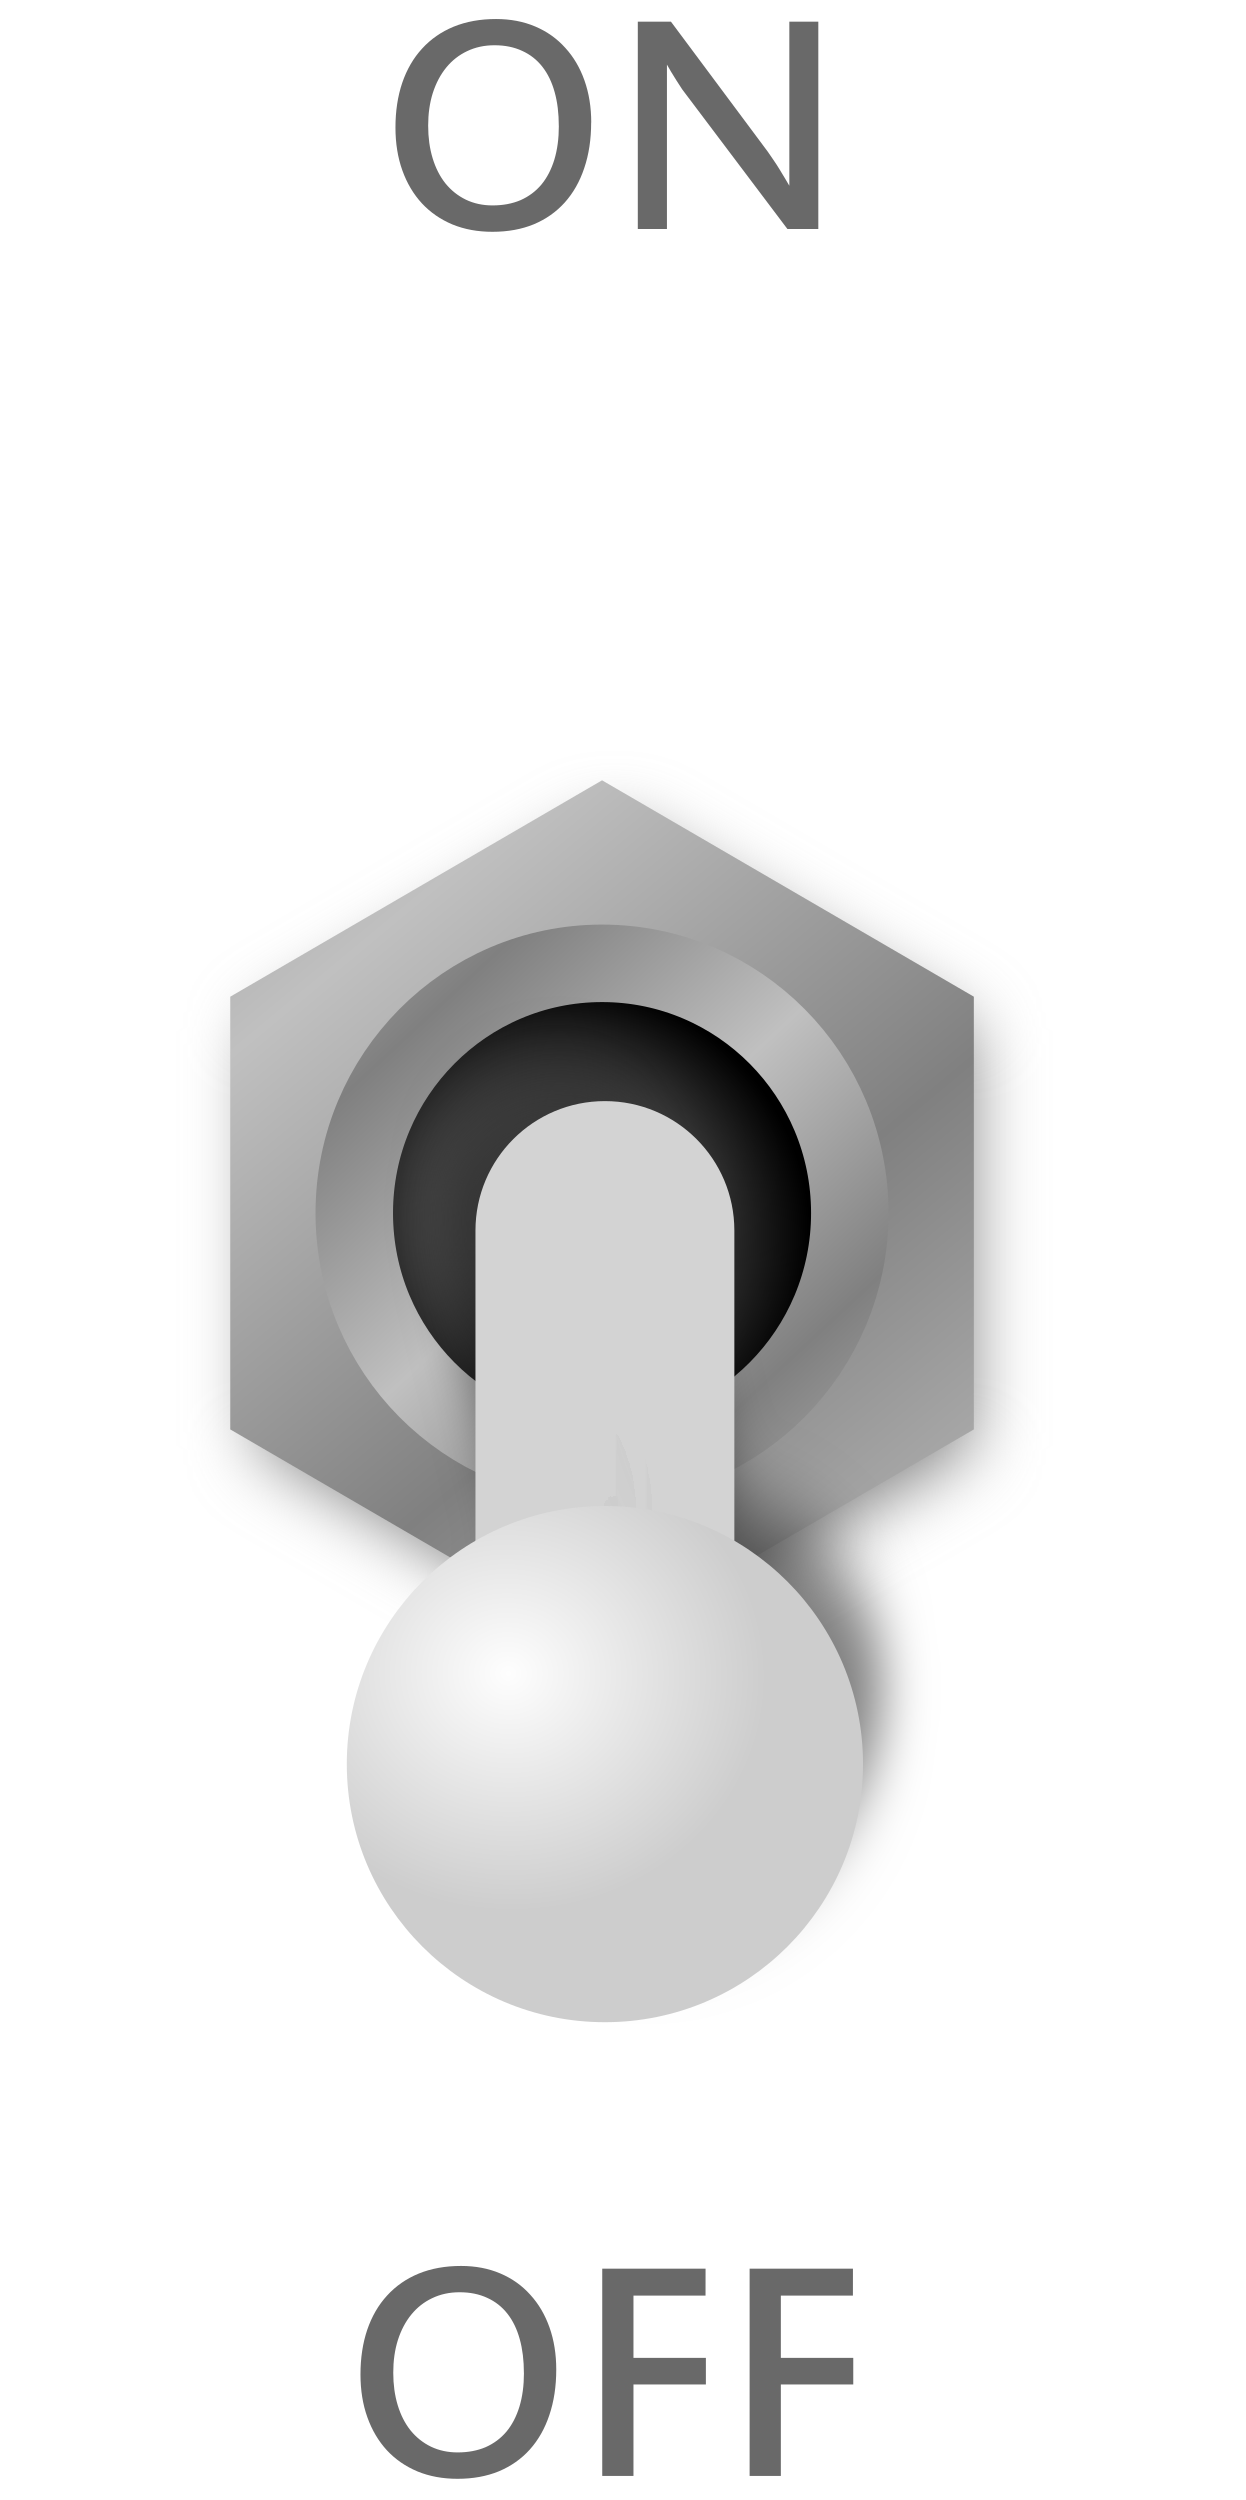
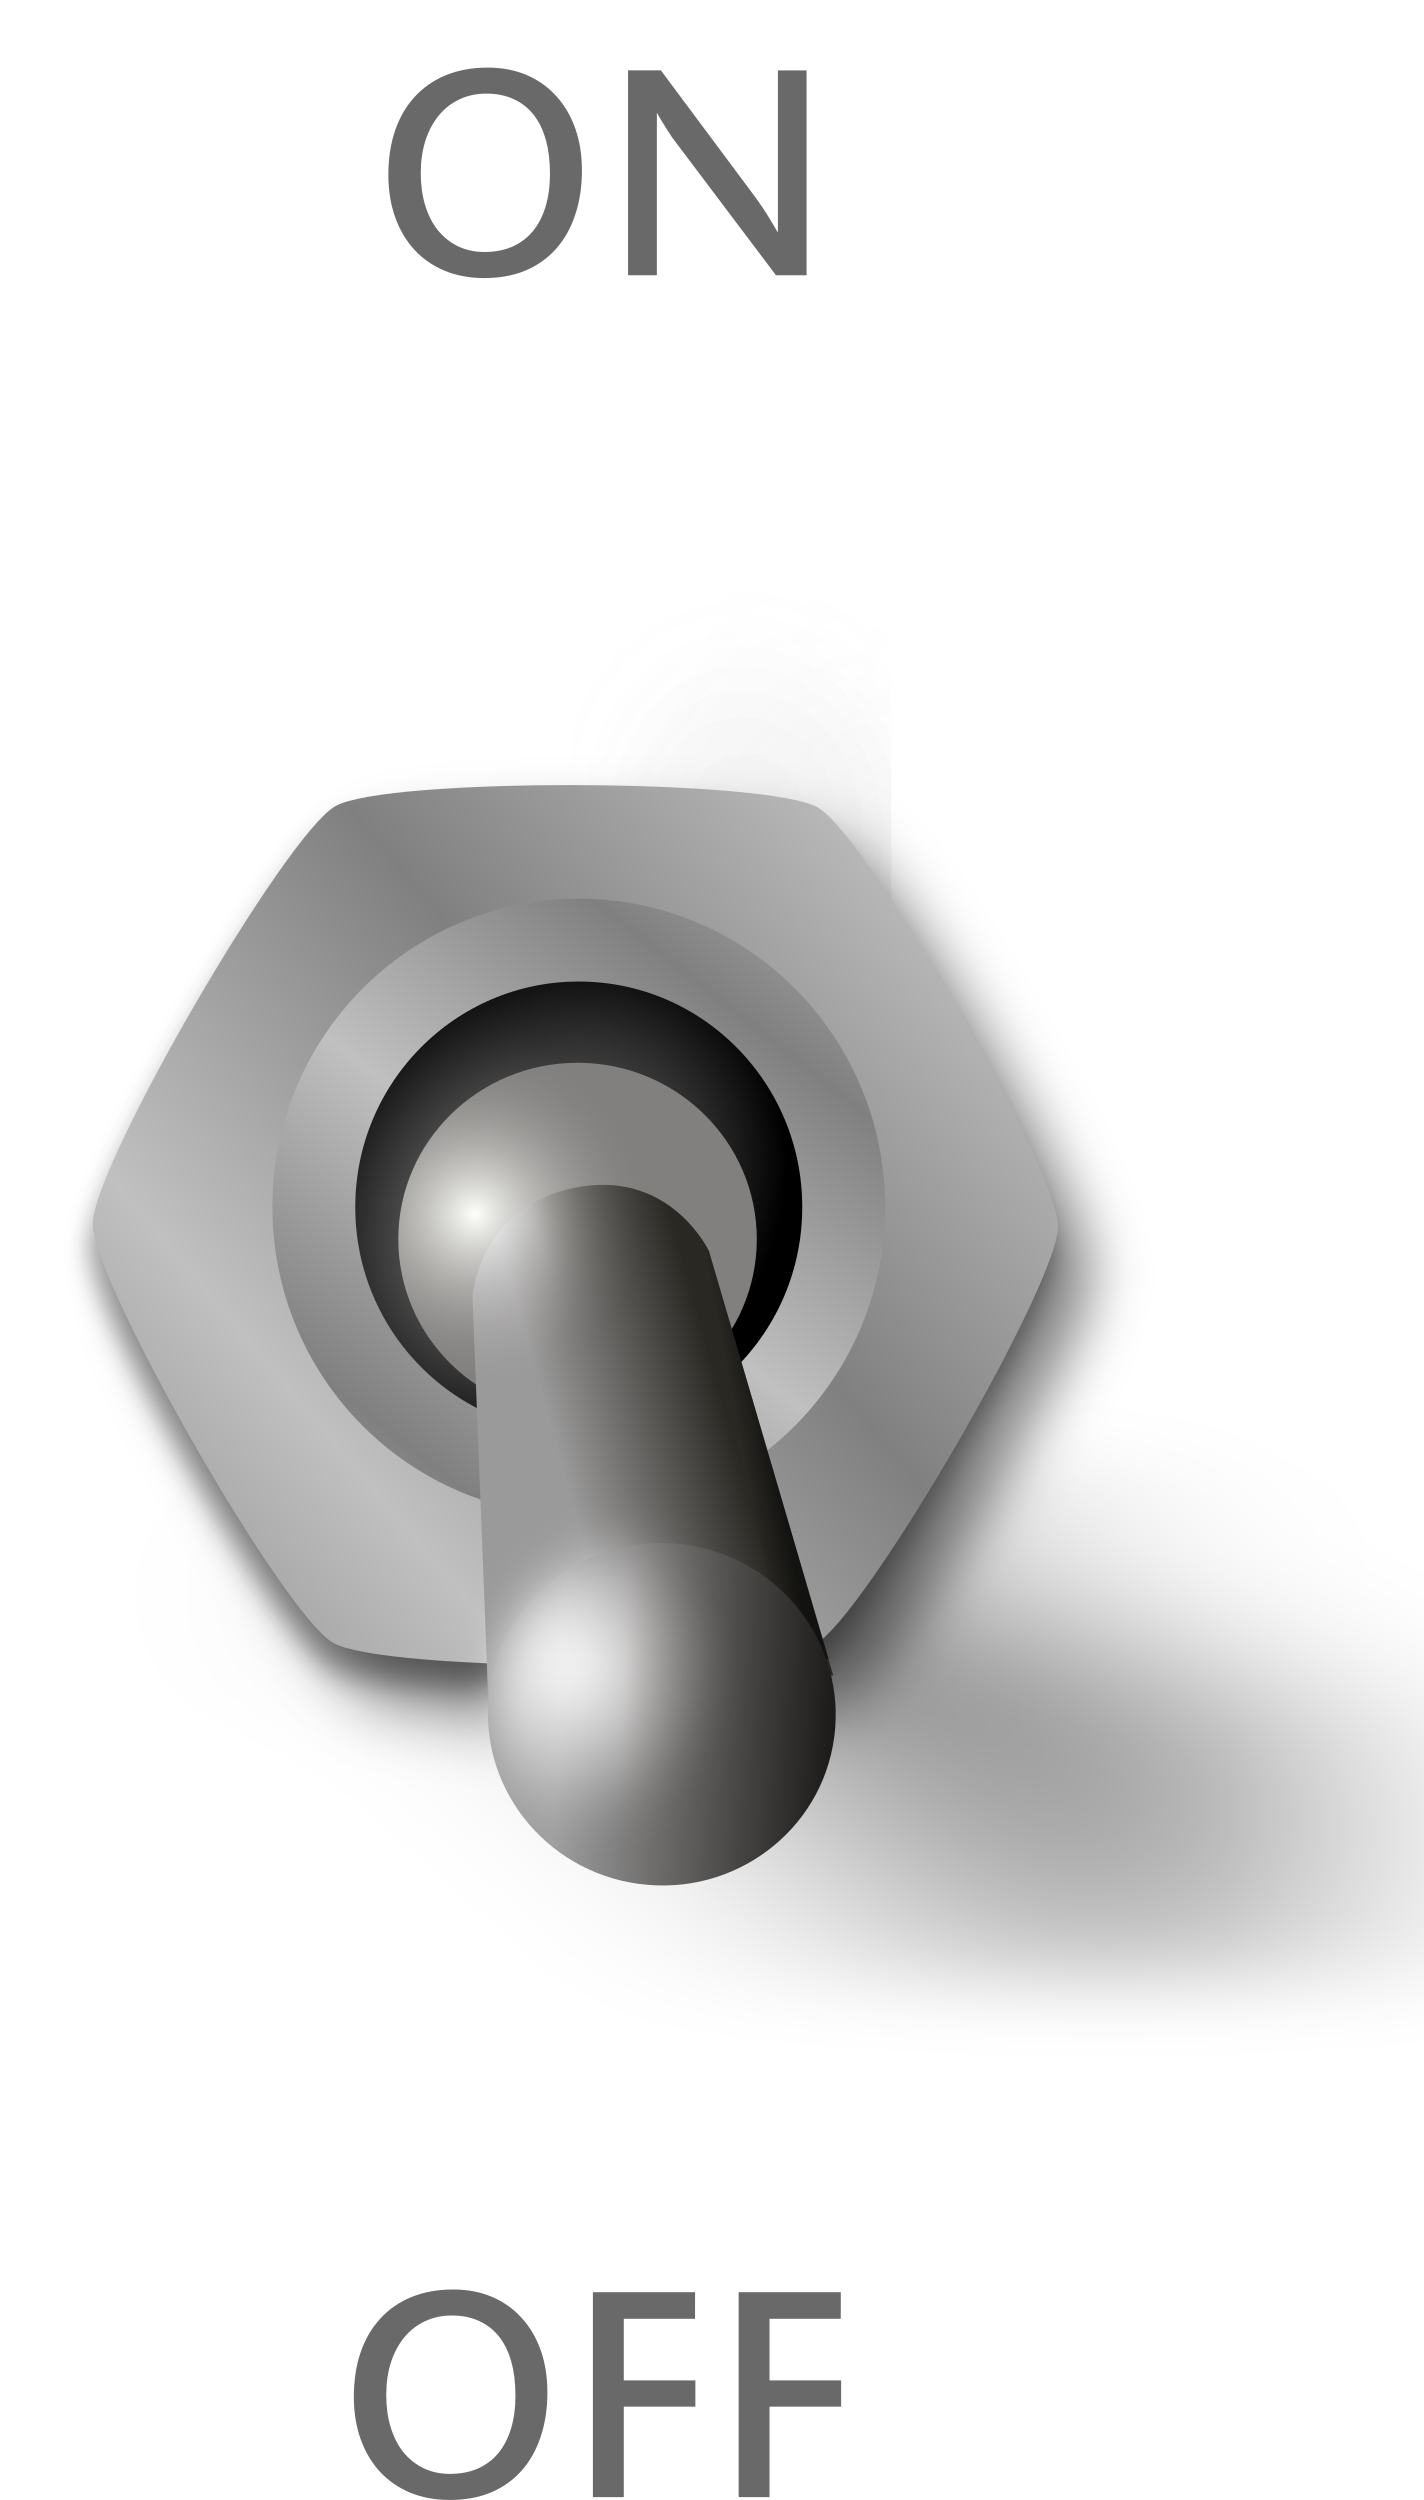
- <svg xmlns="http://www.w3.org/2000/svg" xmlns:xlink="http://www.w3.org/1999/xlink" width="32.141mm" height="64.526mm" viewBox="0 0 32.141 64.526" version="1.1" id="svg8">
-   <defs id="defs2">
-     <linearGradient id="linearGradient1767">
-       <stop style="stop-color:#909090;stop-opacity:1;" offset="0" id="stop1763" />
-       <stop style="stop-color:#909090;stop-opacity:0;" offset="1" id="stop1765" />
+ <svg xmlns="http://www.w3.org/2000/svg" xmlns:xlink="http://www.w3.org/1999/xlink" width="37.157mm" height="65.255mm" version="1.1" viewBox="0 0 37.157 65.255">
+   <defs>
+     <linearGradient id="linearGradient1318">
+       <stop stop-color="#c0c0c0" offset="0" />
+       <stop stop-color="#808080" offset="1" />
    </linearGradient>
-     <linearGradient id="linearGradient1382">
-       <stop style="stop-color:#dbdbdb;stop-opacity:1" offset="0" id="stop1378" />
-       <stop style="stop-color:#d3d3d3;stop-opacity:1" offset="1" id="stop1380" />
+     <linearGradient id="linearGradient1310-5">
+       <stop stop-opacity="0" offset="0" />
+       <stop offset="1" />
    </linearGradient>
-     <linearGradient id="linearGradient1362">
-       <stop style="stop-color:#a9a9a9;stop-opacity:1;" offset="0" id="stop1358" />
-       <stop style="stop-color:#a9a9a9;stop-opacity:0;" offset="1" id="stop1360" />
+     <filter id="filter1672" x="-1.796" y="-.599" width="4.592" height="2.197" color-interpolation-filters="sRGB">
+       <feGaussianBlur in="SourceGraphic" result="result8" stdDeviation="5" />
+       <feComposite in2="result8" operator="xor" />
+       <feComposite in2="result8" k2="1" operator="arithmetic" result="result16" />
+       <feComposite in="result16" in2="result16" operator="xor" result="result6" />
+       <feOffset in="result16" result="result17" />
+       <feDisplacementMap in="result17" in2="result16" result="result4" scale="100" />
+       <feComposite in="SourceGraphic" in2="result4" k1="1" k3="1" operator="arithmetic" result="result2" />
+       <feComposite in="result6" in2="result2" operator="in" result="fbSourceGraphic" />
+       <feComposite in2="SourceGraphic" operator="in" result="result14" />
+       <feComposite in="result14" in2="SourceGraphic" operator="in" result="result15" />
+     </filter>
+     <linearGradient id="linearGradient1771" x1="17.05" x2="14.655" y1="28.227" y2="29.801" gradientUnits="userSpaceOnUse">
+       <stop stop-color="#909090" offset="0" />
+       <stop stop-color="#909090" stop-opacity="0" offset="1" />
    </linearGradient>
-     <linearGradient id="linearGradient1318">
-       <stop id="stop1314" offset="0" style="stop-color:#c0c0c0;stop-opacity:1" />
-       <stop id="stop1316" offset="1" style="stop-color:#808080;stop-opacity:1" />
+     <radialGradient id="radialGradient1312-5" cx="-23.182" cy="-25.6" r="10.087" gradientTransform="matrix(.4682 .36768 -.43497 .55388 18.027 54.115)" gradientUnits="userSpaceOnUse" xlink:href="#linearGradient1310-5" />
+     <linearGradient id="linearGradient2004" x1="14.585" x2="18.642" y1="31.22" y2="26.054" gradientTransform="matrix(1.0814,0,0,1.0814,2.5353,-2.3502)" gradientUnits="userSpaceOnUse" spreadMethod="reflect" xlink:href="#linearGradient1318" />
+     <linearGradient id="linearGradient56667" x1="210.84" x2="220.24" y1="130.52" y2="120.82" gradientTransform="matrix(.80801 .081326 -.08127 .80857 -144.55 -82.37)" gradientUnits="userSpaceOnUse" spreadMethod="reflect" xlink:href="#linearGradient1318" />
+     <filter id="filter127917" x="-1.199" y="-.737" width="3.398" height="2.474" color-interpolation-filters="sRGB">
+       <feFlood flood-color="rgb(0,0,0)" flood-opacity=".498" result="flood" />
+       <feComposite in="flood" in2="SourceGraphic" operator="in" result="composite1" />
+       <feGaussianBlur in="composite1" result="blur" stdDeviation="1.5" />
+       <feOffset dx="0" dy="-2.77556e-17" result="offset" />
+       <feComposite in="offset" in2="offset" operator="atop" result="composite2" />
+     </filter>
+     <filter id="filter136896" x="-.078" y="-.084" width="1.22" height="1.237" color-interpolation-filters="sRGB">
+       <feFlood flood-color="rgb(0,0,0)" flood-opacity=".498" result="flood" />
+       <feComposite in="flood" in2="SourceGraphic" operator="in" result="composite1" />
+       <feGaussianBlur in="composite1" result="blur" stdDeviation="1" />
+       <feOffset dx="2" dy="2" result="offset" />
+       <feComposite in="offset" in2="offset" operator="atop" result="composite2" />
+     </filter>
+     <filter id="filter137556" x="-.034" y="-.033" width="1.065" height="1.095" color-interpolation-filters="sRGB">
+       <feFlood flood-color="rgb(88,88,88)" flood-opacity=".498" result="flood" />
+       <feComposite in="flood" in2="SourceGraphic" operator="in" result="composite1" />
+       <feGaussianBlur in="composite1" result="blur" stdDeviation="0.4" />
+       <feOffset dx="-0.1" dy="0.8" result="offset" />
+       <feComposite in="offset" in2="offset" operator="atop" result="composite2" />
+     </filter>
+     <radialGradient id="radialGradient99431-8-2" cx="65.33" cy="32.705" r="1.409" gradientTransform="matrix(3.3215,0,0,3.2688,-200.36,-138.6)" gradientUnits="userSpaceOnUse">
+       <stop stop-color="#fefefe" offset="0" />
+       <stop stop-color="#81807e" stop-opacity="0" offset="1" />
+     </radialGradient>
+     <linearGradient id="linearGradient1702" x1="62.931" x2="64.453" y1="25.883" y2="26.014" gradientTransform="matrix(2.9385 -.33589 -.33589 -2.9385 -157.72 135.81)" gradientUnits="userSpaceOnUse">
+       <stop stop-color="#9b9a9a" offset="0" />
+       <stop stop-color="#292823" offset="1" />
    </linearGradient>
-     <linearGradient id="linearGradient1310">
-       <stop id="stop1308" offset="0" style="stop-color:#000000;stop-opacity:0;" />
-       <stop id="stop1306" offset="1" style="stop-color:#000000;stop-opacity:1;" />
+     <linearGradient id="linearGradient1704" x1="66.412" x2="66.683" y1="26.59" y2="26.59" gradientTransform="matrix(2.9385 -.33589 -.33589 -2.9385 -162.69 141.85)" gradientUnits="userSpaceOnUse" xlink:href="#linearGradient1310-5" />
+     <radialGradient id="radialGradient2790-8-7" cx="-10.125" cy="29.918" r="1.535" gradientTransform="matrix(-.61859 2.6408 -2.7436 -.64266 101.78 86.823)" gradientUnits="userSpaceOnUse">
+       <stop stop-color="#fefefe" offset="0" />
+       <stop stop-color="#fff" stop-opacity="0" offset="1" />
+     </radialGradient>
+     <linearGradient id="linearGradient4206" x1="20.888" x2="28.174" y1="18.827" y2="18.163" gradientTransform="translate(6.0333,24.13)" gradientUnits="userSpaceOnUse">
+       <stop stop-color="#9f9e9e" offset="0" />
+       <stop stop-color="#191816" offset="1" />
    </linearGradient>
-     <linearGradient id="linearGradient1292">
-       <stop style="stop-color:#c0c0c0;stop-opacity:1" offset="0" id="stop1288" />
-       <stop style="stop-color:#808080;stop-opacity:1" offset="1" id="stop1290" />
+     <filter id="filter10111" x="-.151" y="-.153" width="1.301" height="1.306" color-interpolation-filters="sRGB">
+       <feGaussianBlur stdDeviation="0.57" />
+     </filter>
+     <clipPath id="clipPath1147">
+       <rect transform="rotate(-11.775)" x="-1.188" y="1.772" width="37.157" height="67.614" fill="#9b9a9a" stroke-width=".265" />
+     </clipPath>
+     <clipPath id="clipPath1151">
+       <rect transform="rotate(-11.775)" width="37.157" height="67.614" fill="#9b9a9a" stroke-width=".265" />
+     </clipPath>
+     <clipPath id="clipPath1155">
+       <rect width="37.157" height="67.614" fill="#9b9a9a" stroke-width=".265" />
+     </clipPath>
+     <clipPath id="clipPath1159">
+       <rect transform="scale(1,-1)" width="37.157" height="67.614" fill="#9b9a9a" stroke-width=".265" />
+     </clipPath>
+     <clipPath id="clipPath1163">
+       <rect width="37.157" height="67.614" fill="#9b9a9a" stroke-width=".265" />
+     </clipPath>
+     <clipPath id="clipPath1167">
+       <rect transform="scale(1,-1)" width="37.157" height="67.614" fill="#9b9a9a" stroke-width=".265" />
+     </clipPath>
+     <clipPath id="clipPath1171">
+       <rect width="37.157" height="67.614" fill="#9b9a9a" stroke-width=".265" />
+     </clipPath>
+     <clipPath id="clipPath1175">
+       <rect width="37.157" height="67.614" fill="#9b9a9a" stroke-width=".265" />
+     </clipPath>
+     <clipPath id="clipPath1179">
+       <rect x=".045" y="5.52" width="29.828" height="54.278" fill="#9b9a9a" stroke-width=".212" />
+     </clipPath>
+     <clipPath id="clipPath1191">
+       <rect transform="rotate(-5.7435)" x="178.65" y="102.01" width="45.755" height="83.202" fill="#9b9a9a" stroke-width=".326" />
+     </clipPath>
+     <clipPath id="clipPath1195">
+       <rect transform="rotate(-5.7435)" x="178" y="101.36" width="45.755" height="83.202" fill="#9b9a9a" stroke-width=".326" />
+     </clipPath>
+     <linearGradient id="linearGradient1199" x1="210.84" x2="220.24" y1="130.52" y2="120.82" gradientUnits="userSpaceOnUse" spreadMethod="reflect">
+       <stop stop-color="#5f1b00" offset="0" />
+       <stop stop-color="#fd4c03" offset="1" />
    </linearGradient>
-     <linearGradient id="linearGradient1141">
-       <stop style="stop-color:#a0a0a0;stop-opacity:1" offset="0" id="stop1139" />
-       <stop style="stop-color:#fefefe;stop-opacity:0.008" offset="1" id="stop1137" />
-     </linearGradient>
-     <linearGradient id="linearGradient1105">
-       <stop style="stop-color:#fefefe;stop-opacity:1" offset="0" id="stop1101" />
-       <stop style="stop-color:#cdcdcd;stop-opacity:1" offset="1" id="stop1103" />
-     </linearGradient>
-     <filter style="color-interpolation-filters:sRGB" id="filter1089" x="-0.184" width="1.367" y="-0.089" height="1.178">
-       <feGaussianBlur stdDeviation="1.02" id="feGaussianBlur1091" />
-     </filter>
-     <radialGradient xlink:href="#linearGradient1105" id="radialGradient1107" cx="27.855" cy="200.84" fx="27.855" fy="200.84" r="6.662" gradientUnits="userSpaceOnUse" gradientTransform="matrix(-0.08320899,-0.9171561,-0.9959104,0.09035396,215.4552,-35.79297)" />
-     <radialGradient xlink:href="#linearGradient1141" id="radialGradient1107-5" cx="154.983" cy="36.35" fx="154.983" fy="36.35" r="6.662" gradientUnits="userSpaceOnUse" gradientTransform="matrix(0.115576,0.9410397,0.7923345,-0.09731244,-25.5081,-193.8169)" />
-     <linearGradient xlink:href="#linearGradient1292" id="linearGradient1294" x1="6.688" y1="26.616" x2="14.56" y2="36.098" gradientUnits="userSpaceOnUse" spreadMethod="reflect" />
-     <linearGradient xlink:href="#linearGradient1318" id="linearGradient1304" x1="14.584" y1="31.725" x2="10.206" y2="27.025" gradientUnits="userSpaceOnUse" spreadMethod="reflect" />
-     <radialGradient xlink:href="#linearGradient1310" id="radialGradient1312" cx="-21.181" cy="-25.869" fx="-21.181" fy="-25.869" r="10.087" gradientUnits="userSpaceOnUse" gradientTransform="matrix(0.4515574,-0.4205585,0.4339491,0.4659349,35.374,34.87048)" />
-     <linearGradient xlink:href="#linearGradient1362" id="linearGradient1364" x1="18.953" y1="19.795" x2="12.926" y2="17.994" gradientUnits="userSpaceOnUse" />
-     <radialGradient xlink:href="#linearGradient1382" id="radialGradient1386" cx="97.866" cy="131.644" fx="97.866" fy="131.644" r="3.341" gradientTransform="matrix(0.5000005,2.910004,2.2181,-0.3811174,-243.0454,-372.0256)" gradientUnits="userSpaceOnUse" spreadMethod="pad" />
-     <filter style="color-interpolation-filters:sRGB" x="-0.25" width="1.5" y="-0.25" height="1.5" id="filter1544">
-       <feGaussianBlur in="SourceGraphic" result="result8" stdDeviation="5" id="feGaussianBlur1524" />
-       <feComposite result="result18" operator="xor" in2="result8" in="result8" id="feComposite1526" />
-       <feComposite in2="result8" result="result16" operator="arithmetic" k2="0.5" k1="1" in="result18" id="feComposite1528" k3="0" k4="0" />
-       <feComposite in="result16" operator="atop" result="result6" in2="result8" id="feComposite1530" />
-       <feOffset in="result6" result="result17" id="feOffset1532" />
-       <feDisplacementMap result="result4" scale="100" yChannelSelector="A" xChannelSelector="A" in="result17" in2="result16" id="feDisplacementMap1534" />
-       <feComposite k3="1" in="result17" operator="arithmetic" result="result2" in2="result4" id="feComposite1536" k1="0" k2="0" k4="0" />
-       <feComposite operator="out" in="result2" result="fbSourceGraphic" in2="result17" id="feComposite1538" />
-       <feComposite result="result14" operator="over" in2="fbSourceGraphic" in="fbSourceGraphic" id="feComposite1540" />
-       <feComposite in="result14" operator="in" in2="result17" result="result15" id="feComposite1542" />
-     </filter>
-     <filter height="1.5" y="-0.25" width="1.5" x="-0.25" style="color-interpolation-filters:sRGB" id="filter1672">
-       <feGaussianBlur stdDeviation="5" result="result8" in="SourceGraphic" id="feGaussianBlur1652" />
-       <feComposite in2="result8" operator="xor" id="feComposite1654" />
-       <feComposite k2="1" operator="arithmetic" result="result16" in2="result8" id="feComposite1656" k1="0" k3="0" k4="0" />
-       <feComposite in2="result16" result="result6" operator="xor" in="result16" id="feComposite1658" />
-       <feOffset result="result17" in="result16" id="feOffset1660" />
-       <feDisplacementMap in2="result16" xChannelSelector="A" yChannelSelector="A" scale="100" result="result4" in="result17" id="feDisplacementMap1662" />
-       <feComposite in2="result4" result="result2" operator="arithmetic" in="SourceGraphic" k1="1" k3="1" id="feComposite1664" k2="0" k4="0" />
-       <feComposite in2="result2" result="fbSourceGraphic" in="result6" operator="in" id="feComposite1666" />
-       <feComposite in2="SourceGraphic" operator="in" result="result14" id="feComposite1668" />
-       <feComposite result="result15" in2="SourceGraphic" operator="in" in="result14" id="feComposite1670" />
-     </filter>
-     <filter height="1.5" y="-0.25" width="1.5" x="-0.25" style="color-interpolation-filters:sRGB" id="filter1672-4">
-       <feGaussianBlur stdDeviation="5" result="result8" in="SourceGraphic" id="feGaussianBlur1652-8" />
-       <feComposite in2="result8" operator="xor" id="feComposite1654-9" />
-       <feComposite k4="0" k3="0" k1="0" k2="1" operator="arithmetic" result="result16" in2="result8" id="feComposite1656-8" />
-       <feComposite in2="result16" result="result6" operator="xor" in="result16" id="feComposite1658-9" />
-       <feOffset result="result17" in="result16" id="feOffset1660-5" />
-       <feDisplacementMap in2="result16" xChannelSelector="A" yChannelSelector="A" scale="100" result="result4" in="result17" id="feDisplacementMap1662-7" />
-       <feComposite k4="0" k2="0" in2="result4" result="result2" operator="arithmetic" in="SourceGraphic" k1="1" k3="1" id="feComposite1664-3" />
-       <feComposite in2="result2" result="fbSourceGraphic" in="result6" operator="in" id="feComposite1666-9" />
-       <feComposite in2="SourceGraphic" operator="in" result="result14" id="feComposite1668-7" />
-       <feComposite result="result15" in2="SourceGraphic" operator="in" in="result14" id="feComposite1670-9" />
-     </filter>
-     <linearGradient gradientTransform="matrix(1,0,0,-1,0,62.77965)" xlink:href="#linearGradient1767" id="linearGradient1771" x1="17.493" y1="32.505" x2="14.499" y2="30.975" gradientUnits="userSpaceOnUse" />
-     <filter style="color-interpolation-filters:sRGB" id="filter1909" x="-0.116" width="1.233" y="-0.101" height="1.202">
-       <feGaussianBlur stdDeviation="1.362" id="feGaussianBlur1911" />
-     </filter>
-     <filter style="color-interpolation-filters:sRGB" id="filter2084">
-       <feGaussianBlur stdDeviation="5" result="result8" id="feGaussianBlur2050" />
-       <feComposite result="result6" in="SourceGraphic" operator="in" in2="result8" id="feComposite2052" />
-       <feComposite operator="in" result="result11" in2="result6" id="feComposite2054" />
-       <feFlood result="result10" flood-opacity="1" flood-color="rgb(255,255,255)" id="feFlood2056" />
-       <feBlend mode="multiply" in="result10" in2="result11" result="result12" id="feBlend2058" />
-       <feComposite result="fbSourceGraphic" operator="in" in2="SourceGraphic" in="result12" id="feComposite2060" />
-       <feFlood result="result6" flood-color="rgb(75,101,154)" id="feFlood2062" />
-       <feComposite k3="0.3" k2="0.3" k1="0.5" operator="arithmetic" result="result2" in="fbSourceGraphic" in2="result6" id="feComposite2064" k4="0" />
-       <feColorMatrix result="fbSourceGraphicAlpha" in="result2" values="1 0 0 -1 0 1 0 1 -1 0 1 0 0 -1 0 -0.8 -1 0 3.9 -2.7 " type="matrix" id="feColorMatrix2066" />
-       <feGaussianBlur result="result0" in="fbSourceGraphicAlpha" stdDeviation="0.5" id="feGaussianBlur2068" />
-       <feDiffuseLighting lighting-color="#ffffff" diffuseConstant="0.7" surfaceScale="50" result="result13" in="result0" id="feDiffuseLighting2072">
-         <feDistantLight elevation="20" azimuth="225" id="feDistantLight2070" />
-       </feDiffuseLighting>
-       <feSpecularLighting specularExponent="20" specularConstant="0.7" surfaceScale="10" lighting-color="#ffffff" result="result1" in="result0" id="feSpecularLighting2076">
-         <feDistantLight elevation="45" azimuth="225" id="feDistantLight2074" />
-       </feSpecularLighting>
-       <feBlend mode="screen" result="result5" in2="SourceGraphic" in="result13" id="feBlend2078" />
-       <feComposite in="result1" k3="1" k2="1" operator="arithmetic" in2="result5" result="result9" id="feComposite2080" k1="0" k4="0" />
-       <feComposite in2="SourceGraphic" operator="in" id="feComposite2082" />
-     </filter>
-     <filter style="color-interpolation-filters:sRGB" id="filter2120">
-       <feGaussianBlur stdDeviation="5" result="result8" id="feGaussianBlur2086" />
-       <feComposite result="result6" in="SourceGraphic" operator="in" in2="result8" id="feComposite2088" />
-       <feComposite operator="in" result="result11" in2="result6" id="feComposite2090" />
-       <feFlood result="result10" flood-opacity="1" flood-color="rgb(255,255,255)" id="feFlood2092" />
-       <feBlend mode="multiply" in="result10" in2="result11" result="result12" id="feBlend2094" />
-       <feComposite result="fbSourceGraphic" operator="in" in2="SourceGraphic" in="result12" id="feComposite2096" />
-       <feFlood result="result6" flood-color="rgb(75,101,154)" id="feFlood2098" />
-       <feComposite k3="0.3" k2="0.3" k1="0.5" operator="arithmetic" result="result2" in="fbSourceGraphic" in2="result6" id="feComposite2100" k4="0" />
-       <feColorMatrix result="fbSourceGraphicAlpha" in="result2" values="1 0 0 -1 0 1 0 1 -1 0 1 0 0 -1 0 -0.8 -1 0 3.9 -2.7 " type="matrix" id="feColorMatrix2102" />
-       <feGaussianBlur result="result0" in="fbSourceGraphicAlpha" stdDeviation="0.5" id="feGaussianBlur2104" />
-       <feDiffuseLighting lighting-color="#ffffff" diffuseConstant="0.7" surfaceScale="50" result="result13" in="result0" id="feDiffuseLighting2108">
-         <feDistantLight elevation="20" azimuth="225" id="feDistantLight2106" />
-       </feDiffuseLighting>
-       <feSpecularLighting specularExponent="20" specularConstant="0.7" surfaceScale="10" lighting-color="#ffffff" result="result1" in="result0" id="feSpecularLighting2112">
-         <feDistantLight elevation="45" azimuth="225" id="feDistantLight2110" />
-       </feSpecularLighting>
-       <feBlend mode="screen" result="result5" in2="SourceGraphic" in="result13" id="feBlend2114" />
-       <feComposite in="result1" k3="1" k2="1" operator="arithmetic" in2="result5" result="result9" id="feComposite2116" k1="0" k4="0" />
-       <feComposite in2="SourceGraphic" operator="in" id="feComposite2118" />
-     </filter>
-     <filter style="color-interpolation-filters:sRGB" id="filter2330">
-       <feGaussianBlur stdDeviation="5" result="result8" id="feGaussianBlur2296" />
-       <feComposite result="result6" in="SourceGraphic" operator="in" in2="result8" id="feComposite2298" />
-       <feComposite operator="in" result="result11" in2="result6" id="feComposite2300" />
-       <feFlood result="result10" flood-opacity="1" flood-color="rgb(255,255,255)" id="feFlood2302" />
-       <feBlend mode="multiply" in="result10" in2="result11" result="result12" id="feBlend2304" />
-       <feComposite result="fbSourceGraphic" operator="in" in2="SourceGraphic" in="result12" id="feComposite2306" />
-       <feFlood result="result6" flood-color="rgb(75,101,154)" id="feFlood2308" />
-       <feComposite k3="0.3" k2="0.3" k1="0.5" operator="arithmetic" result="result2" in="fbSourceGraphic" in2="result6" id="feComposite2310" k4="0" />
-       <feColorMatrix result="fbSourceGraphicAlpha" in="result2" values="1 0 0 -1 0 1 0 1 -1 0 1 0 0 -1 0 -0.8 -1 0 3.9 -2.7 " type="matrix" id="feColorMatrix2312" />
-       <feGaussianBlur result="result0" in="fbSourceGraphicAlpha" stdDeviation="0.5" id="feGaussianBlur2314" />
-       <feDiffuseLighting lighting-color="#ffffff" diffuseConstant="0.7" surfaceScale="50" result="result13" in="result0" id="feDiffuseLighting2318">
-         <feDistantLight elevation="20" azimuth="225" id="feDistantLight2316" />
-       </feDiffuseLighting>
-       <feSpecularLighting specularExponent="20" specularConstant="0.7" surfaceScale="10" lighting-color="#ffffff" result="result1" in="result0" id="feSpecularLighting2322">
-         <feDistantLight elevation="45" azimuth="225" id="feDistantLight2320" />
-       </feSpecularLighting>
-       <feBlend mode="screen" result="result5" in2="SourceGraphic" in="result13" id="feBlend2324" />
-       <feComposite in="result1" k3="1" k2="1" operator="arithmetic" in2="result5" result="result9" id="feComposite2326" k1="0" k4="0" />
-       <feComposite in2="SourceGraphic" operator="in" id="feComposite2328" />
-     </filter>
-     <filter style="color-interpolation-filters:sRGB" id="filter2330-6">
-       <feGaussianBlur stdDeviation="5" result="result8" id="feGaussianBlur2296-3" />
-       <feComposite result="result6" in="SourceGraphic" operator="in" in2="result8" id="feComposite2298-0" />
-       <feComposite operator="in" result="result11" in2="result6" id="feComposite2300-9" />
-       <feFlood result="result10" flood-opacity="1" flood-color="rgb(255,255,255)" id="feFlood2302-9" />
-       <feBlend mode="multiply" in="result10" in2="result11" result="result12" id="feBlend2304-4" />
-       <feComposite result="fbSourceGraphic" operator="in" in2="SourceGraphic" in="result12" id="feComposite2306-1" />
-       <feFlood result="result6" flood-color="rgb(75,101,154)" id="feFlood2308-0" />
-       <feComposite k3="0.3" k2="0.3" k1="0.5" operator="arithmetic" result="result2" in="fbSourceGraphic" in2="result6" id="feComposite2310-2" k4="0" />
-       <feColorMatrix result="fbSourceGraphicAlpha" in="result2" values="1 0 0 -1 0 1 0 1 -1 0 1 0 0 -1 0 -0.8 -1 0 3.9 -2.7 " type="matrix" id="feColorMatrix2312-4" />
-       <feGaussianBlur result="result0" in="fbSourceGraphicAlpha" stdDeviation="0.5" id="feGaussianBlur2314-8" />
-       <feDiffuseLighting lighting-color="#ffffff" diffuseConstant="0.7" surfaceScale="50" result="result13" in="result0" id="feDiffuseLighting2318-3">
-         <feDistantLight elevation="20" azimuth="225" id="feDistantLight2316-4" />
-       </feDiffuseLighting>
-       <feSpecularLighting specularExponent="20" specularConstant="0.7" surfaceScale="10" lighting-color="#ffffff" result="result1" in="result0" id="feSpecularLighting2322-7">
-         <feDistantLight elevation="45" azimuth="225" id="feDistantLight2320-1" />
-       </feSpecularLighting>
-       <feBlend mode="screen" result="result5" in2="SourceGraphic" in="result13" id="feBlend2324-2" />
-       <feComposite in="result1" k3="1" k2="1" operator="arithmetic" in2="result5" result="result9" id="feComposite2326-1" k1="0" k4="0" />
-       <feComposite in2="SourceGraphic" operator="in" id="feComposite2328-9" />
-     </filter>
+     <clipPath id="clipPath1070">
+       <rect x=".068" y="-1.275" width="37.157" height="67.614" fill="#9b9a9a" stroke-width=".265" />
+     </clipPath>
+     <clipPath id="clipPath1066">
+       <rect x=".068" y="-1.275" width="37.157" height="67.614" fill="#9b9a9a" stroke-width=".265" />
+     </clipPath>
  </defs>
-   <g id="text273" style="font-style:normal;font-variant:normal;font-weight:normal;font-stretch:normal;font-size:8.467px;line-height:6.615px;font-family:sans-serif;-inkscape-font-specification:sans-serif;letter-spacing:0px;word-spacing:0px;fill:#696969;fill-opacity:1;stroke:none;stroke-width:0.265px;stroke-linecap:butt;stroke-linejoin:miter;stroke-opacity:1" aria-label="ON">
-     <path id="path293" style="font-style:normal;font-variant:normal;font-weight:bold;font-stretch:normal;font-size:8.467px;font-family:'Estrangelo Edessa';-inkscape-font-specification:'Estrangelo Edessa Bold';stroke-width:0.265px;fill:#696969" d="m 14.423,3.251 q 0,-0.488 -0.107,-0.872 -0.107,-0.389 -0.318,-0.657 -0.211,-0.269 -0.521,-0.409 -0.31,-0.145 -0.715,-0.145 -0.389,0 -0.707,0.153 -0.314,0.149 -0.537,0.422 -0.223,0.273 -0.347,0.657 -0.12,0.38 -0.12,0.843 0,0.463 0.116,0.843 0.116,0.38 0.331,0.649 0.219,0.269 0.525,0.418 0.31,0.149 0.69,0.149 0.405,0 0.723,-0.136 0.318,-0.141 0.537,-0.401 0.219,-0.265 0.335,-0.645 0.116,-0.384 0.116,-0.868 z m 0.835,-0.087 q 0,0.649 -0.178,1.174 -0.174,0.521 -0.504,0.889 -0.327,0.364 -0.798,0.562 -0.471,0.194 -1.067,0.194 -0.571,0 -1.034,-0.19 Q 11.215,5.599 10.889,5.248 10.562,4.893 10.384,4.396 10.207,3.9 10.207,3.293 q 0,-0.637 0.174,-1.153 0.178,-0.521 0.513,-0.885 0.335,-0.368 0.814,-0.566 0.484,-0.198 1.096,-0.198 0.558,0 1.013,0.194 0.455,0.194 0.773,0.55 0.322,0.351 0.496,0.843 0.174,0.492 0.174,1.087 z" />
-     <path id="path295" style="font-style:normal;font-variant:normal;font-weight:bold;font-stretch:normal;font-size:8.467px;font-family:'Estrangelo Edessa';-inkscape-font-specification:'Estrangelo Edessa Bold';stroke-width:0.265px;fill:#696969" d="M 21.121,5.91 H 20.323 L 17.706,2.437 Q 17.677,2.404 17.607,2.305 17.541,2.201 17.462,2.081 17.388,1.961 17.317,1.846 17.247,1.73 17.214,1.668 V 5.91 H 16.462 V 0.56 h 0.856 l 2.497,3.353 q 0.062,0.087 0.145,0.211 0.083,0.12 0.161,0.248 0.079,0.124 0.145,0.24 0.07,0.112 0.107,0.182 V 0.56 h 0.748 z" />
+   <rect transform="matrix(1.2457 0 0 1.2457 -.33758 -6.876)" x="12.271" y="16.333" width="6.682" height="20.045" rx="3.341" ry="3.341" clip-path="url(#clipPath1179)" fill="url(#linearGradient1771)" filter="url(#filter1672)" opacity=".28" style="paint-order:fill markers stroke" />
+   <g transform="matrix(-1.5471 2.1177 -2.1134 -1.5503 134.69 -61.375)" fill="#e6e6e6" filter="url(#filter127917)">
+     <ellipse cx="57.581" cy="12.259" rx="1.409" ry="1.386" stroke-width=".243" />
+     <ellipse cx="57.581" cy="12.259" rx="1.409" ry="1.386" stroke-width=".243" />
+     <path d="m56.033 8.434 0.5 3.424s0.217 0.815 1.145 0.772c0.79-0.036 0.979-0.767 0.979-0.767l0.378-4.047z" fill-rule="evenodd" />
+     <ellipse cx="57.581" cy="12.26" rx="1.409" ry="1.386" stroke-width=".243" style="mix-blend-mode:overlay" />
+     <path d="m56.033 8.434 0.5 3.424s0.596 0.839 1.163 0.84c0.574 1e-3 0.962-0.835 0.962-0.835l0.378-4.047z" fill-rule="evenodd" opacity=".548" style="mix-blend-mode:normal" />
+     <ellipse cx="57.508" cy="7.945" rx="1.535" ry="1.511" stroke-width=".265" style="mix-blend-mode:normal" />
+     <ellipse cx="57.508" cy="7.944" rx="1.535" ry="1.511" opacity=".593" stroke-width=".265" style="mix-blend-mode:darken" />
  </g>
-   <path transform="matrix(0.6531475,0,0,0.6596379,-48.12869,-57.98607)" d="m 112.018,144.474 -14.046,8.109 -14.046,-8.109 10e-7,-16.219 14.046,-8.109 14.046,8.109 z" id="path34-0" style="opacity:1;fill:#808080;fill-opacity:1;fill-rule:nonzero;stroke:none;stroke-width:1.523;stroke-linecap:butt;stroke-linejoin:miter;stroke-miterlimit:4;stroke-dasharray:none;stroke-dashoffset:0;stroke-opacity:1;paint-order:markers stroke fill;filter:url(#filter1909)" />
-   <path d="m 25.135,36.894 -9.596,5.585 -9.596,-5.585 7e-7,-11.169 9.596,-5.585 9.596,5.585 z" id="path34" style="opacity:1;fill:url(#linearGradient1294);fill-opacity:1;fill-rule:nonzero;stroke:none;stroke-width:1;stroke-linecap:butt;stroke-linejoin:miter;stroke-miterlimit:4;stroke-dasharray:none;stroke-dashoffset:0;stroke-opacity:1;paint-order:markers stroke fill" />
-   <ellipse ry="6.446" rx="6.395" cy="31.31" cx="15.539" id="path32" style="opacity:1;fill:url(#radialGradient1312);fill-opacity:1;fill-rule:nonzero;stroke:url(#linearGradient1304);stroke-width:2;stroke-linecap:butt;stroke-linejoin:miter;stroke-miterlimit:4;stroke-dasharray:none;stroke-dashoffset:0;stroke-opacity:1;paint-order:fill markers stroke" />
-   <g style="opacity:0.5;fill:#000000;fill-opacity:1;stroke-width:1.229;filter:url(#filter1089)" transform="matrix(0.7976131,-0.2901908,-0.1890032,-0.7618257,-41.91219,167.8113)" id="g924">
-     <path id="rect841-2" transform="matrix(0.2645833,0,0,0.2645833,-8.40997,6.567336)" d="M 422.678,413.984 A 25.179,25.179 0 0 0 397.5,439.164 a 25.179,25.179 0 0 0 12.547,21.752 v 44.297 c 0,6.995 5.632,12.627 12.627,12.627 6.995,0 12.627,-5.632 12.627,-12.627 v -44.299 a 25.179,25.179 0 0 0 12.557,-21.75 25.179,25.179 0 0 0 -25.18,-25.18 z" style="opacity:1;fill:#000000;fill-opacity:1;fill-rule:nonzero;stroke:none;stroke-width:9.287;stroke-linecap:butt;stroke-linejoin:miter;stroke-miterlimit:4;stroke-dasharray:none;stroke-dashoffset:0;stroke-opacity:1;paint-order:fill markers stroke" />
-   </g>
-   <rect transform="scale(1,-1)" rx="3.341" ry="3.341" y="-48.465" x="12.272" height="20.045" width="6.682" id="rect841" style="opacity:1;fill:url(#radialGradient1386);fill-opacity:1;fill-rule:nonzero;stroke:none;stroke-width:2;stroke-linecap:butt;stroke-linejoin:miter;stroke-miterlimit:4;stroke-dasharray:none;stroke-dashoffset:0;stroke-opacity:1;paint-order:fill markers stroke" />
-   <rect transform="matrix(1,0,0,-1,0,62.77965)" rx="3.341" ry="3.341" y="17.096" x="12.271" height="20.045" width="6.682" id="rect841-3" style="opacity:0.28;fill:url(#linearGradient1771);fill-opacity:1;fill-rule:nonzero;stroke:none;stroke-width:2;stroke-linecap:butt;stroke-linejoin:miter;stroke-miterlimit:4;stroke-dasharray:none;stroke-dashoffset:0;stroke-opacity:1;paint-order:fill markers stroke;filter:url(#filter1672)" />
-   <circle transform="scale(1,-1)" r="6.662" cy="-45.532" cx="15.613" id="path843" style="opacity:1;fill:url(#radialGradient1107);fill-opacity:1;fill-rule:nonzero;stroke:none;stroke-width:1;stroke-linecap:butt;stroke-linejoin:miter;stroke-miterlimit:4;stroke-dasharray:none;stroke-dashoffset:0;stroke-opacity:1;paint-order:normal" />
-   <g id="text273-0" style="font-style:normal;font-variant:normal;font-weight:normal;font-stretch:normal;font-size:8.467px;line-height:6.615px;font-family:sans-serif;-inkscape-font-specification:sans-serif;letter-spacing:0px;word-spacing:0px;fill:#696969;fill-opacity:1;stroke:none;stroke-width:0.265px;stroke-linecap:butt;stroke-linejoin:miter;stroke-opacity:1" aria-label="OFF">
-     <path id="path298" style="font-style:normal;font-variant:normal;font-weight:bold;font-stretch:normal;font-size:8.467px;font-family:'Estrangelo Edessa';-inkscape-font-specification:'Estrangelo Edessa Bold';stroke-width:0.265px;fill:#696969" d="m 13.522,61.247 q 0,-0.488 -0.107,-0.872 -0.107,-0.389 -0.318,-0.657 -0.211,-0.269 -0.521,-0.409 -0.31,-0.145 -0.715,-0.145 -0.389,0 -0.707,0.153 -0.314,0.149 -0.537,0.422 -0.223,0.273 -0.347,0.657 -0.12,0.38 -0.12,0.843 0,0.463 0.116,0.843 0.116,0.38 0.331,0.649 0.219,0.269 0.525,0.418 0.31,0.149 0.69,0.149 0.405,0 0.723,-0.136 0.318,-0.141 0.537,-0.401 0.219,-0.265 0.335,-0.645 0.116,-0.384 0.116,-0.868 z m 0.835,-0.087 q 0,0.649 -0.178,1.174 -0.174,0.521 -0.504,0.889 -0.327,0.364 -0.798,0.562 -0.471,0.194 -1.067,0.194 -0.571,0 -1.034,-0.19 -0.463,-0.194 -0.79,-0.546 -0.327,-0.356 -0.504,-0.852 -0.178,-0.496 -0.178,-1.104 0,-0.637 0.174,-1.153 0.178,-0.521 0.513,-0.885 0.335,-0.368 0.814,-0.566 0.484,-0.198 1.096,-0.198 0.558,0 1.013,0.194 0.455,0.194 0.773,0.55 0.322,0.351 0.496,0.843 0.174,0.492 0.174,1.087 z" />
-     <path id="path300" style="font-style:normal;font-variant:normal;font-weight:bold;font-stretch:normal;font-size:8.467px;font-family:'Estrangelo Edessa';-inkscape-font-specification:'Estrangelo Edessa Bold';stroke-width:0.265px;fill:#696969" d="m 18.21,59.25 h -1.86 v 1.608 h 1.869 v 0.686 h -1.869 v 2.361 h -0.806 v -5.35 h 2.667 z" />
-     <path id="path302" style="font-style:normal;font-variant:normal;font-weight:bold;font-stretch:normal;font-size:8.467px;font-family:'Estrangelo Edessa';-inkscape-font-specification:'Estrangelo Edessa Bold';stroke-width:0.265px;fill:#696969" d="m 22.014,59.25 h -1.86 v 1.608 h 1.869 v 0.686 h -1.869 v 2.361 h -0.806 v -5.35 h 2.667 z" />
+   <path transform="matrix(.80801 .081326 -.08127 .80857 -148.78 -82.37)" d="m205.75 107.2c1.514-1.083 13.745-2.277 15.44-1.508 1.695 0.77 8.845 10.765 9.026 12.618 0.181 1.853-4.9 13.042-6.414 14.125-1.514 1.083-13.745 2.277-15.44 1.508-1.695-0.77-8.845-10.765-9.026-12.618-0.181-1.853 4.9-13.042 6.414-14.125z" clip-path="url(#clipPath1195)" fill="url(#linearGradient1199)" filter="url(#filter137556)" />
+   <path transform="matrix(.80801 .081326 -.08127 .80857 -149.31 -82.899)" d="m205.75 107.2c1.514-1.083 13.745-2.277 15.44-1.508 1.695 0.77 8.845 10.765 9.026 12.618 0.181 1.853-4.9 13.042-6.414 14.125-1.514 1.083-13.745 2.277-15.44 1.508-1.695-0.77-8.845-10.765-9.026-12.618-0.181-1.853 4.9-13.042 6.414-14.125z" clip-path="url(#clipPath1191)" fill="url(#linearGradient1199)" filter="url(#filter136896)" />
+   <path transform="translate(-4.2332 .00046903)" d="m12.986 21.042c1.311-0.753 11.291-0.724 12.598 0.037 1.307 0.76 6.272 9.424 6.267 10.937-0.004 1.513-5.019 10.147-6.331 10.899-1.311 0.753-11.291 0.724-12.598-0.037s-6.272-9.424-6.267-10.937c0.004-1.513 5.019-10.147 6.331-10.899z" clip-path="url(#clipPath1175)" fill="url(#linearGradient56667)" stroke-width=".812" />
+   <ellipse transform="translate(-4.2332 .00046903)" cx="19.34" cy="31.509" rx="6.915" ry="6.971" clip-path="url(#clipPath1171)" fill="url(#radialGradient1312-5)" stroke="url(#linearGradient2004)" stroke-width="2.163" style="paint-order:fill markers stroke" />
+   <ellipse transform="matrix(1 0 0 -1 -4.2332 .00046879)" cx="19.308" cy="-32.344" rx="4.679" ry="4.604" clip-path="url(#clipPath1167)" fill="#81807e" stroke-width=".806" />
+   <path transform="rotate(-4.1168 15.829 91.017)" d="m16.095 44.494 0.352-10.766s0.364-2.467 3.106-2.653c2.335-0.158 3.135 1.923 3.135 1.923l2.441 11.281z" clip-path="url(#clipPath1163)" fill="url(#linearGradient1702)" fill-rule="evenodd" />
+   <ellipse transform="matrix(1 0 0 -1 -4.2332 .00046879)" cx="19.308" cy="-32.344" rx="4.679" ry="4.604" clip-path="url(#clipPath1159)" fill="url(#radialGradient99431-8-2)" stroke-width=".806" style="mix-blend-mode:overlay" />
+   <path transform="rotate(-4.1168 15.829 91.017)" d="m16.127 43.955 0.32-10.229s1.47-2.667 3.134-2.86c1.686-0.196 3.107 2.132 3.107 2.132l2.349 10.838z" clip-path="url(#clipPath1155)" fill="url(#linearGradient1704)" fill-rule="evenodd" opacity=".548" style="mix-blend-mode:normal" />
+   <ellipse transform="rotate(7.6582 -13.49 -47.822)" cx="29.336" cy="39.82" rx="4.54" ry="4.468" clip-path="url(#clipPath1151)" fill="url(#linearGradient4206)" stroke-width=".783" style="mix-blend-mode:normal" />
+   <ellipse transform="rotate(7.6582 .88019 -40.846)" cx="28.576" cy="41.568" rx="4.54" ry="4.468" clip-path="url(#clipPath1147)" fill="url(#radialGradient2790-8-7)" filter="url(#filter10111)" stroke-width=".783" style="mix-blend-mode:overlay" />
+   <g transform="translate(5.4425 -4.9333)" fill="#696969" stroke-width=".265px">
+     <g transform="translate(-5.5107 6.2086)" clip-path="url(#clipPath1070)" aria-label="ON">
+       <path d="m14.423 3.251q0-0.488-0.107-0.872-0.107-0.389-0.318-0.657t-0.521-0.409q-0.31-0.145-0.715-0.145-0.389 0-0.707 0.153-0.314 0.149-0.537 0.422-0.223 0.273-0.347 0.657-0.12 0.38-0.12 0.843t0.116 0.843 0.331 0.649q0.219 0.269 0.525 0.418 0.31 0.149 0.69 0.149 0.405 0 0.723-0.136 0.318-0.141 0.537-0.401 0.219-0.265 0.335-0.645 0.116-0.384 0.116-0.868zm0.835-0.087q0 0.649-0.178 1.174-0.174 0.521-0.504 0.889-0.327 0.364-0.798 0.562-0.471 0.194-1.067 0.194-0.571 0-1.034-0.19-0.463-0.194-0.79-0.546-0.327-0.356-0.504-0.852t-0.178-1.104q0-0.637 0.174-1.153 0.178-0.521 0.513-0.885 0.335-0.368 0.814-0.566 0.484-0.198 1.095-0.198 0.558 0 1.013 0.194 0.455 0.194 0.773 0.55 0.322 0.351 0.496 0.843t0.174 1.087z" />
+       <path d="m21.121 5.91h-0.798l-2.617-3.473q-0.029-0.033-0.099-0.132-0.066-0.103-0.145-0.223-0.074-0.12-0.145-0.236-0.07-0.116-0.103-0.178v4.242h-0.752v-5.349h0.856l2.497 3.353q0.062 0.087 0.145 0.211 0.083 0.12 0.161 0.248 0.079 0.124 0.145 0.24 0.07 0.112 0.107 0.182v-4.233h0.748z" />
+     </g>
+     <g transform="translate(-5.5107 6.2086)" clip-path="url(#clipPath1066)" aria-label="OFF">
+       <path d="m13.522 61.247q0-0.488-0.107-0.872-0.107-0.389-0.318-0.657-0.211-0.269-0.521-0.409-0.31-0.145-0.715-0.145-0.389 0-0.707 0.153-0.314 0.149-0.537 0.422-0.223 0.273-0.347 0.657-0.12 0.38-0.12 0.843t0.116 0.843 0.331 0.649q0.219 0.269 0.525 0.418 0.31 0.149 0.69 0.149 0.405 0 0.723-0.136 0.318-0.141 0.537-0.401 0.219-0.265 0.335-0.645 0.116-0.384 0.116-0.868zm0.835-0.087q0 0.649-0.178 1.174-0.174 0.521-0.504 0.889-0.327 0.364-0.798 0.562-0.471 0.194-1.067 0.194-0.571 0-1.034-0.19-0.463-0.194-0.79-0.546-0.327-0.356-0.504-0.852-0.178-0.496-0.178-1.104 0-0.637 0.174-1.153 0.178-0.521 0.513-0.885 0.335-0.368 0.814-0.566 0.484-0.198 1.095-0.198 0.558 0 1.013 0.194 0.455 0.194 0.773 0.55 0.322 0.351 0.496 0.843t0.174 1.087z" />
+       <path d="m18.21 59.25h-1.86v1.608h1.869v0.686h-1.869v2.361h-0.806v-5.349h2.667z" />
+       <path d="m22.014 59.25h-1.86v1.608h1.869v0.686h-1.869v2.361h-0.806v-5.349h2.667z" />
+     </g>
  </g>
</svg>
